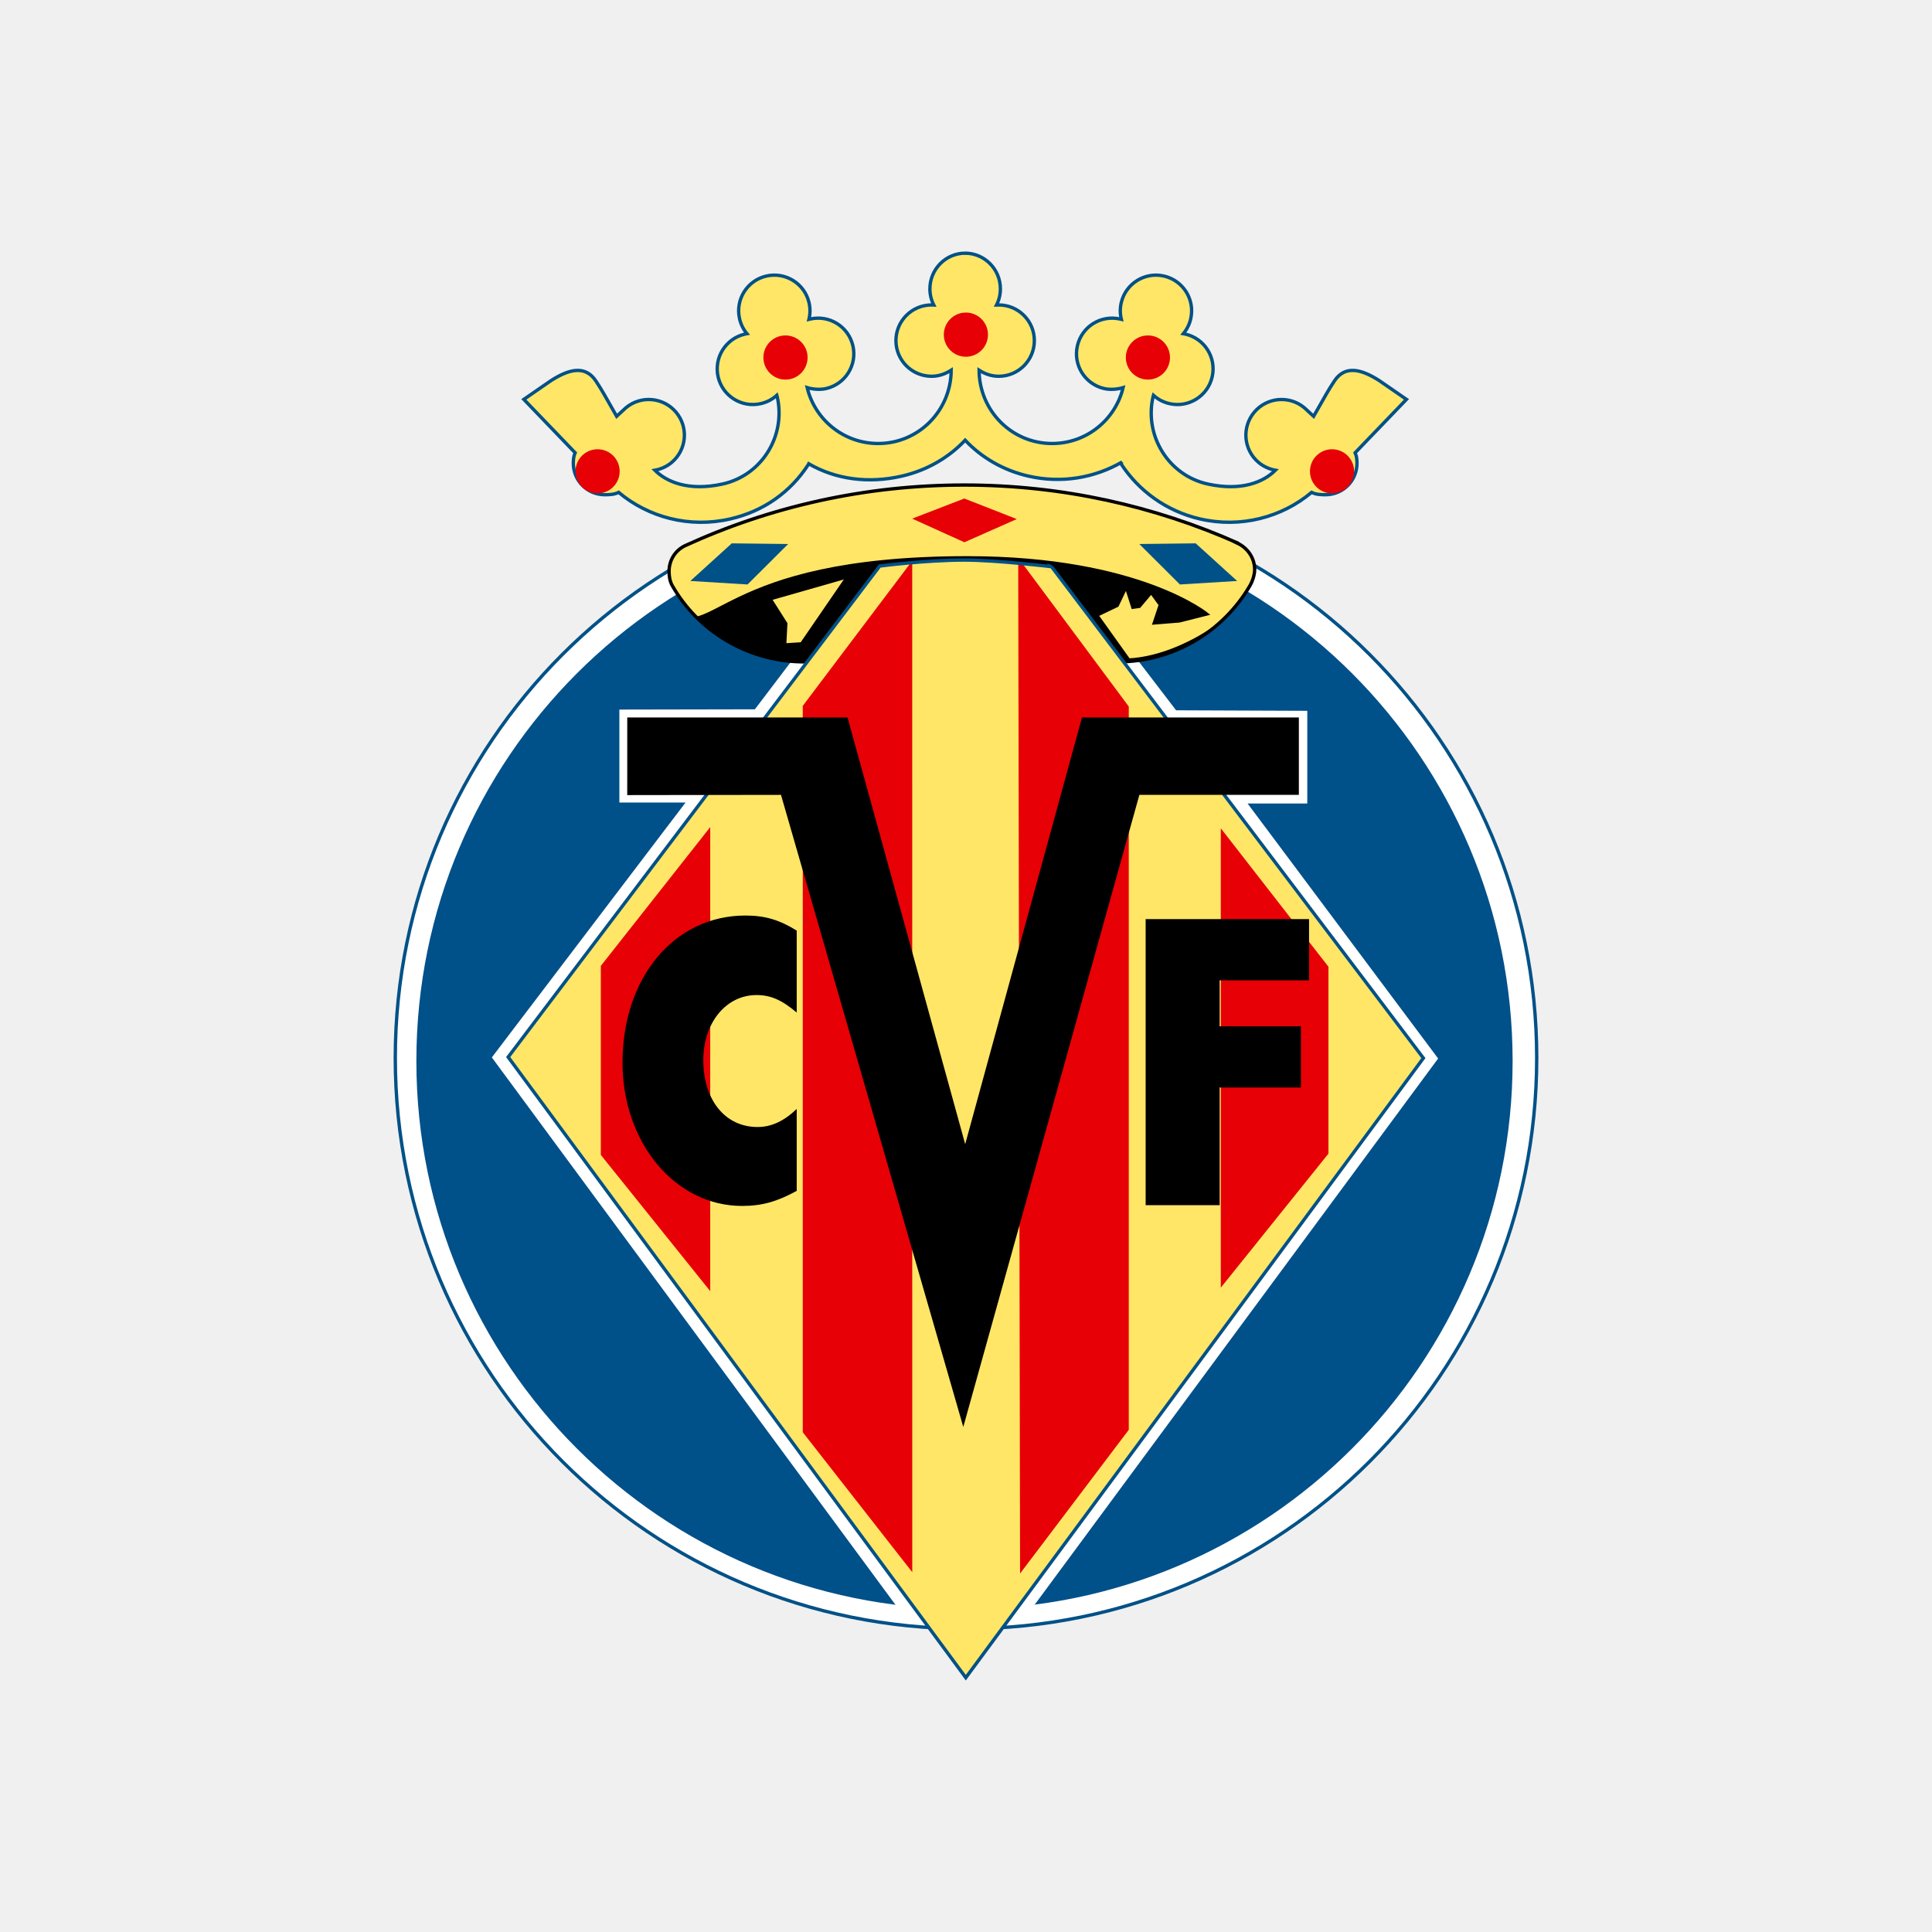
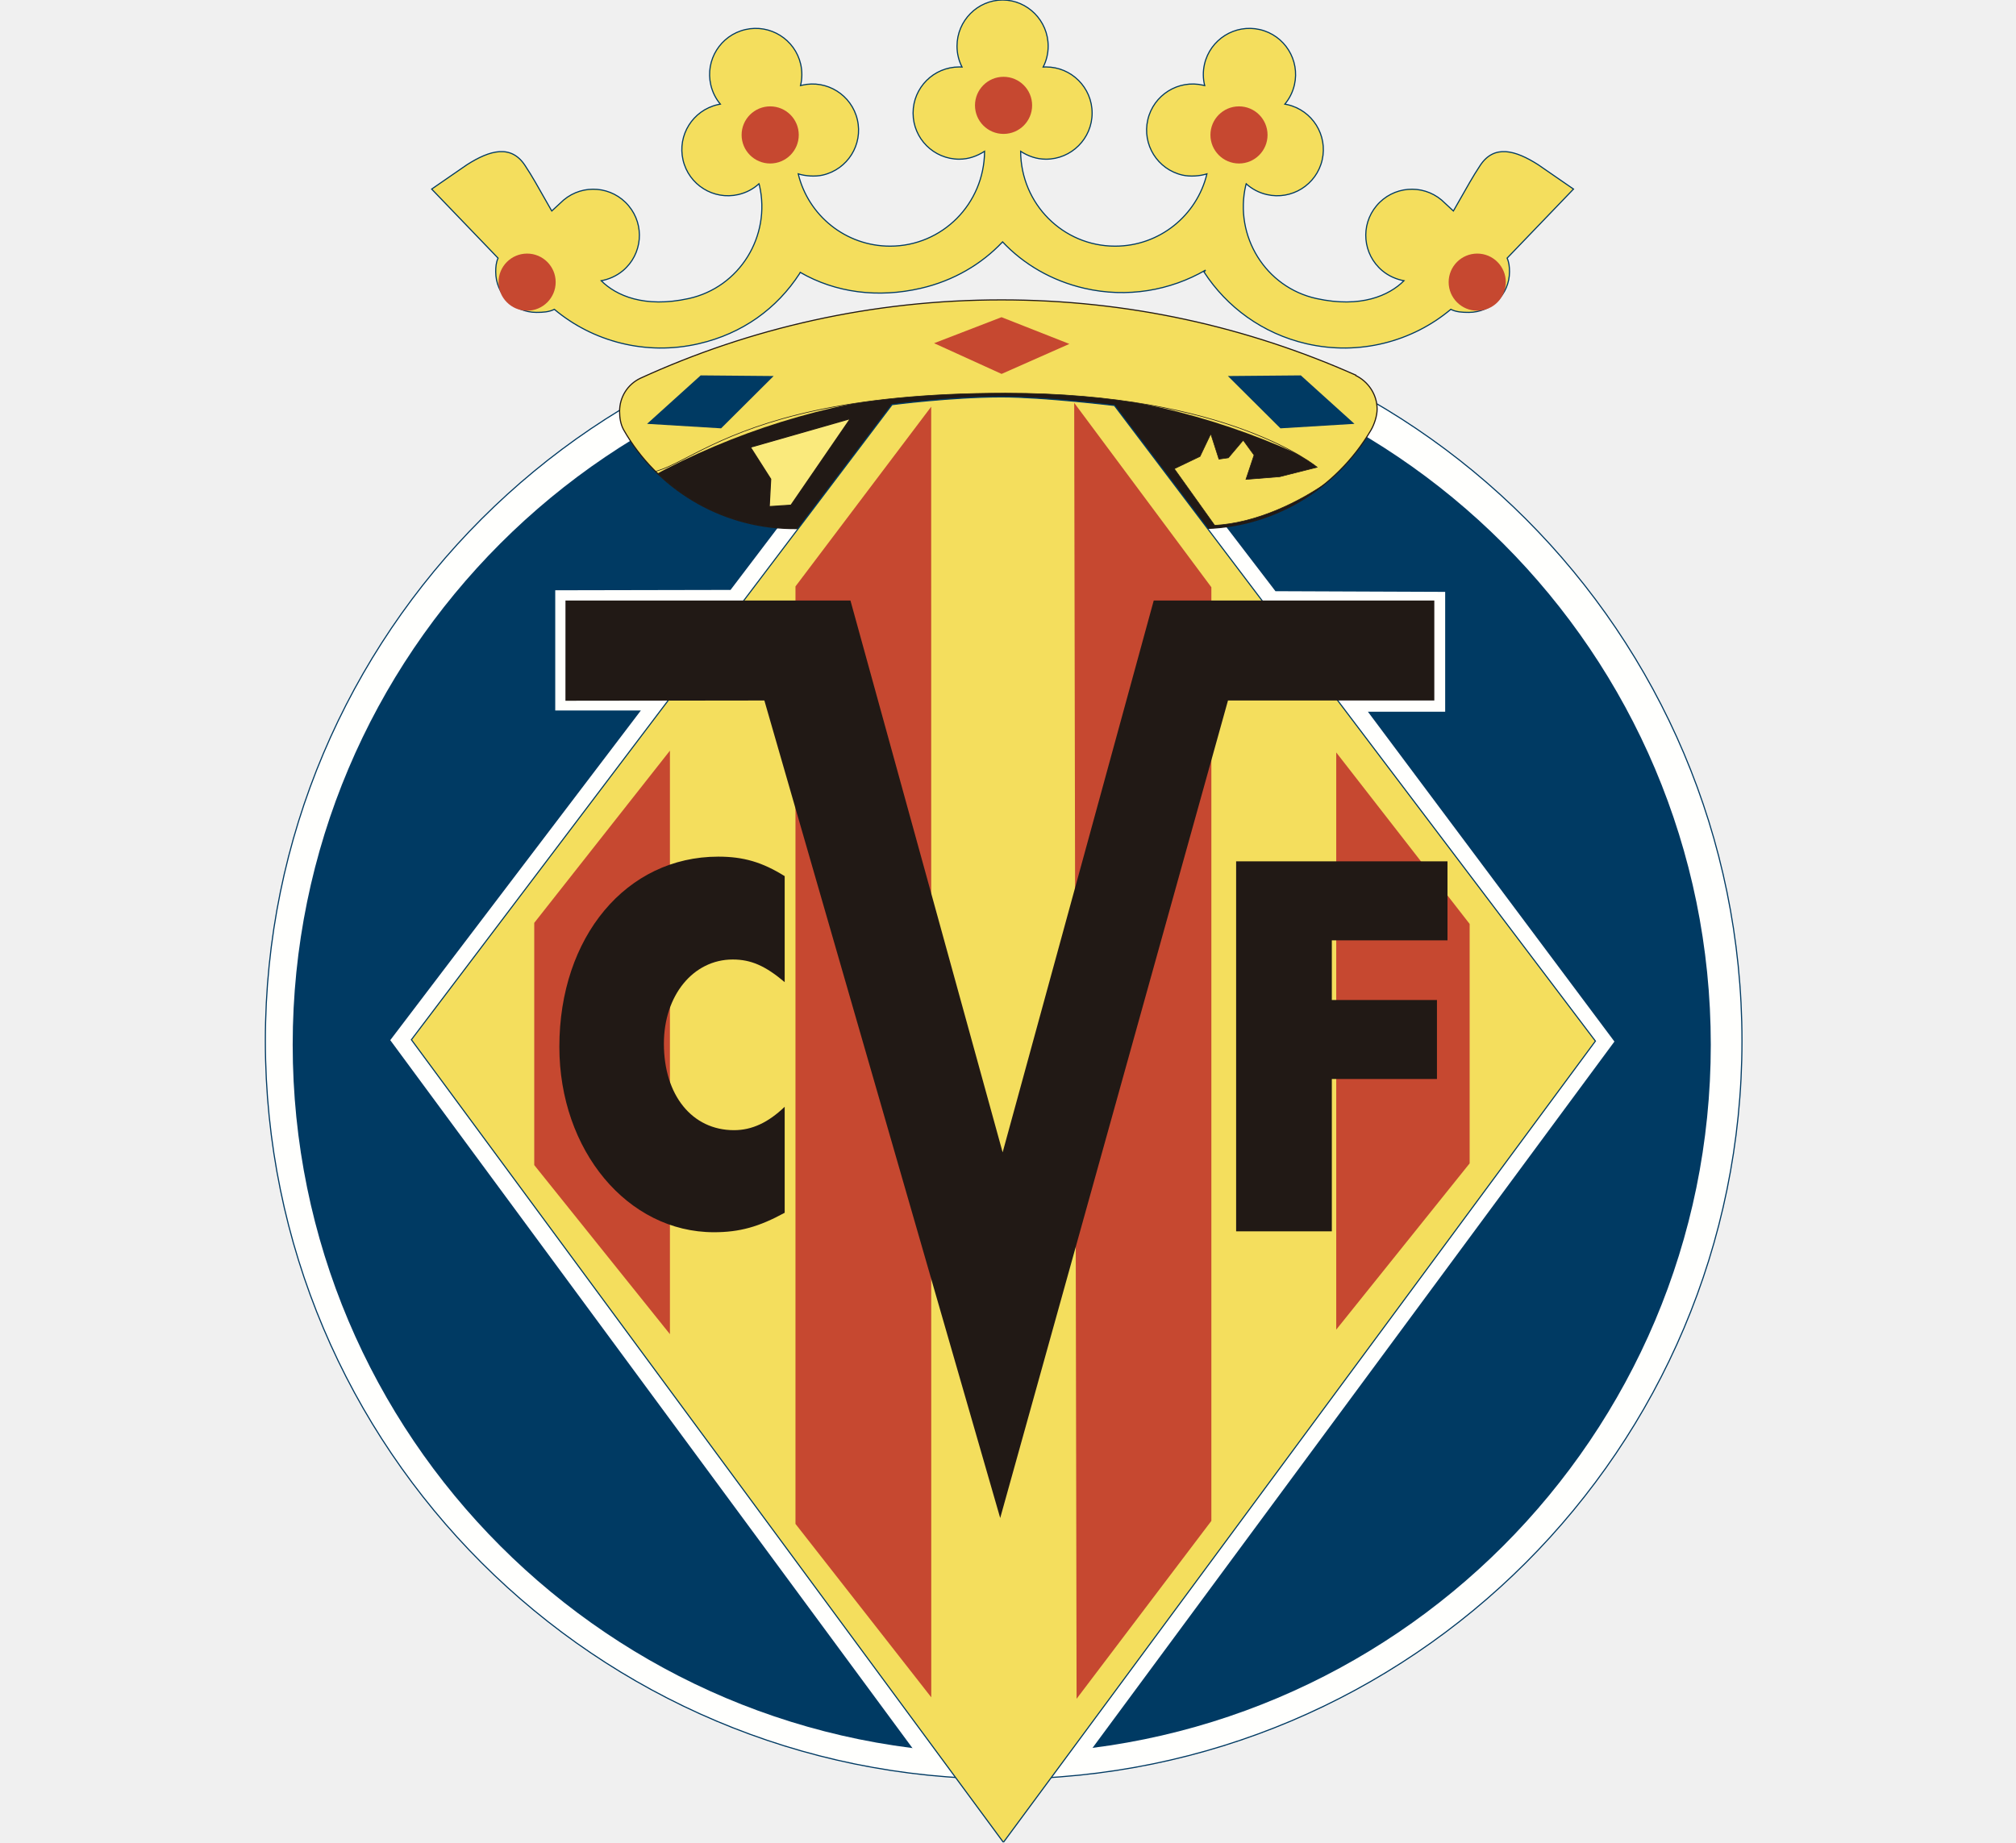
- <svg xmlns="http://www.w3.org/2000/svg" xmlns:xlink="http://www.w3.org/1999/xlink" version="1.1" width="700" height="700" viewBox="0 0 700.037 700.006" id="svg90">
-   <defs id="defs94" />
-   <path d="m 349.712,91.721 c 6.982,0 12.767,5.785 12.767,12.926 0,2.108 -0.507,4.097 -1.403,5.856 l 0.792,-0.024 c 7.132,0 12.918,5.785 12.918,12.918 0,7.14 -5.785,12.926 -12.918,12.926 -2.647,0 -4.977,-0.848 -7.109,-2.203 0.087,14.716 11.848,26.564 26.461,26.564 12.474,0 22.935,-8.63 25.724,-20.249 -1.95,0.602 -4.652,0.848 -6.887,0.333 -6.95,-1.609 -11.285,-8.543 -9.676,-15.493 1.601,-6.958 8.535,-11.293 15.493,-9.684 l 0.436,0.103 c -0.475,-1.91 -0.523,-3.955 -0.048,-6.007 1.609,-6.95 8.543,-11.285 15.501,-9.676 6.95,1.601 11.285,8.543 9.676,15.493 -0.468,2.053 -1.411,3.883 -2.679,5.397 l 0.769,0.151 c 6.958,1.609 11.293,8.543 9.684,15.493 -1.601,6.958 -8.543,11.293 -15.493,9.684 -2.235,-0.515 -4.192,-1.577 -5.777,-3.011 l -0.127,0.42 c -3.289,14.233 5.548,28.609 19.827,31.732 12.402,2.71 20.327,-0.832 24.488,-5.001 -2.076,-0.372 -4.264,-1.284 -6.086,-2.813 -5.468,-4.588 -6.181,-12.743 -1.593,-18.203 4.588,-5.468 12.743,-6.181 18.203,-1.593 l 3.321,3.067 c 4.525,-7.925 5.183,-9.24 7.489,-12.743 3.915,-5.967 9.898,-4.272 16.254,-0.222 l 9.898,6.831 -18.599,19.344 c 0.539,1.197 0.666,2.48 0.666,3.82 0,6.292 -5.096,11.388 -11.388,11.388 -1.823,0 -3.519,-0.087 -5.048,-0.856 -10.738,9.019 -25.629,13.044 -40.433,9.629 -12.292,-2.837 -22.316,-10.279 -28.687,-20.075 l 0.428,-0.547 c -9.89,5.73 -21.953,7.862 -33.974,5.088 -9.114,-2.1 -16.983,-6.744 -22.872,-12.997 -5.896,6.253 -13.766,10.897 -22.879,12.997 -12.022,2.774 -23.909,1.268 -33.799,-4.462 l -0.159,0.317 c -6.364,9.803 -15.984,16.841 -28.276,19.678 -14.804,3.416 -29.694,-0.61 -40.433,-9.629 -1.53,0.769 -3.217,0.856 -5.048,0.856 -6.285,0 -11.38,-5.096 -11.38,-11.388 0,-1.339 0.119,-2.623 0.658,-3.82 l -18.591,-19.344 9.898,-6.831 c 6.348,-4.05 12.331,-5.746 16.254,0.222 2.298,3.503 2.956,4.818 7.481,12.743 l 3.321,-3.067 c 5.468,-4.588 13.615,-3.875 18.203,1.593 4.588,5.46 3.875,13.615 -1.593,18.203 -1.823,1.53 -4.002,2.441 -6.086,2.813 4.169,4.169 12.093,7.711 24.496,5.001 14.273,-3.122 23.109,-17.498 19.821,-31.732 l -0.127,-0.42 c -1.577,1.434 -3.542,2.496 -5.777,3.011 -6.95,1.609 -13.884,-2.726 -15.493,-9.684 -1.601,-6.95 2.734,-13.884 9.684,-15.493 l 0.769,-0.151 c -1.268,-1.514 -2.203,-3.344 -2.679,-5.397 -1.609,-6.95 2.726,-13.892 9.684,-15.493 6.95,-1.609 13.892,2.726 15.493,9.676 0.475,2.053 0.428,4.097 -0.04,6.007 l 0.428,-0.103 c 6.958,-1.609 13.892,2.726 15.501,9.684 1.609,6.95 -2.734,13.884 -9.684,15.493 -2.235,0.515 -4.937,0.269 -6.887,-0.333 2.798,11.618 13.25,20.249 25.732,20.249 14.605,0 26.366,-11.848 26.454,-26.564 -2.132,1.355 -4.462,2.203 -7.101,2.203 -7.14,0 -12.926,-5.785 -12.926,-12.926 0,-7.132 5.785,-12.918 12.926,-12.918 l 0.785,0.024 c -0.896,-1.759 -1.403,-3.748 -1.403,-5.856 0,-7.14 5.785,-12.926 12.775,-12.926 z" id="path4" style="clip-rule:evenodd;fill:#ffe667;fill-rule:evenodd;stroke-width:1.659" />
-   <path d="m 349.712,91.721 c 6.982,0 12.767,5.785 12.767,12.926 0,2.108 -0.507,4.097 -1.403,5.856 l 0.792,-0.024 c 7.132,0 12.918,5.785 12.918,12.918 0,7.14 -5.785,12.926 -12.918,12.926 -2.647,0 -4.977,-0.848 -7.109,-2.203 0.087,14.716 11.848,26.564 26.461,26.564 12.474,0 22.935,-8.63 25.724,-20.249 -1.95,0.602 -4.652,0.848 -6.887,0.333 -6.95,-1.609 -11.285,-8.543 -9.676,-15.493 1.601,-6.958 8.535,-11.293 15.493,-9.684 l 0.436,0.103 c -0.475,-1.91 -0.523,-3.955 -0.048,-6.007 1.609,-6.95 8.543,-11.285 15.501,-9.676 6.95,1.601 11.285,8.543 9.676,15.493 -0.468,2.053 -1.411,3.883 -2.679,5.397 l 0.769,0.151 c 6.958,1.609 11.293,8.543 9.684,15.493 -1.601,6.958 -8.543,11.293 -15.493,9.684 -2.235,-0.515 -4.192,-1.577 -5.777,-3.011 l -0.127,0.42 c -3.289,14.233 5.548,28.609 19.827,31.732 12.402,2.71 20.327,-0.832 24.488,-5.001 -2.076,-0.372 -4.264,-1.284 -6.086,-2.813 -5.468,-4.588 -6.181,-12.743 -1.593,-18.203 4.588,-5.468 12.743,-6.181 18.203,-1.593 l 3.321,3.067 c 4.525,-7.925 5.183,-9.24 7.489,-12.743 3.915,-5.967 9.898,-4.272 16.254,-0.222 l 9.898,6.831 -18.599,19.344 c 0.539,1.197 0.666,2.48 0.666,3.82 0,6.292 -5.096,11.388 -11.388,11.388 -1.823,0 -3.519,-0.087 -5.048,-0.856 -10.738,9.019 -25.629,13.044 -40.433,9.629 -12.292,-2.837 -22.316,-10.279 -28.687,-20.075 l 0.428,-0.547 c -9.89,5.73 -21.953,7.862 -33.974,5.088 -9.114,-2.1 -16.983,-6.744 -22.872,-12.997 -5.896,6.253 -13.766,10.897 -22.879,12.997 -12.022,2.774 -23.909,1.268 -33.799,-4.462 l -0.159,0.317 c -6.364,9.803 -15.984,16.841 -28.276,19.678 -14.804,3.416 -29.694,-0.61 -40.433,-9.629 -1.53,0.769 -3.217,0.856 -5.048,0.856 -6.285,0 -11.38,-5.096 -11.38,-11.388 0,-1.339 0.119,-2.623 0.658,-3.82 l -18.591,-19.344 9.898,-6.831 c 6.348,-4.05 12.331,-5.746 16.254,0.222 2.298,3.503 2.956,4.818 7.481,12.743 l 3.321,-3.067 c 5.468,-4.588 13.615,-3.875 18.203,1.593 4.588,5.46 3.875,13.615 -1.593,18.203 -1.823,1.53 -4.002,2.441 -6.086,2.813 4.169,4.169 12.093,7.711 24.496,5.001 14.273,-3.122 23.109,-17.498 19.821,-31.732 l -0.127,-0.42 c -1.577,1.434 -3.542,2.496 -5.777,3.011 -6.95,1.609 -13.884,-2.726 -15.493,-9.684 -1.601,-6.95 2.734,-13.884 9.684,-15.493 l 0.769,-0.151 c -1.268,-1.514 -2.203,-3.344 -2.679,-5.397 -1.609,-6.95 2.726,-13.892 9.684,-15.493 6.95,-1.609 13.892,2.726 15.493,9.676 0.475,2.053 0.428,4.097 -0.04,6.007 l 0.428,-0.103 c 6.958,-1.609 13.892,2.726 15.501,9.684 1.609,6.95 -2.734,13.884 -9.684,15.493 -2.235,0.515 -4.937,0.269 -6.887,-0.333 2.798,11.618 13.25,20.249 25.732,20.249 14.605,0 26.366,-11.848 26.454,-26.564 -2.132,1.355 -4.462,2.203 -7.101,2.203 -7.14,0 -12.926,-5.785 -12.926,-12.926 0,-7.132 5.785,-12.918 12.926,-12.918 l 0.785,0.024 c -0.896,-1.759 -1.403,-3.748 -1.403,-5.856 0,-7.14 5.785,-12.926 12.775,-12.926 z" stroke-miterlimit="3.864" id="path6" style="fill:none;stroke:#005187;stroke-width:1.213;stroke-miterlimit:3.864" />
-   <circle cy="383.333" cx="350.018" r="206.792" id="circle8" style="fill:#ffffff;stroke-width:7.925" />
-   <circle cx="350.018" cy="383.333" r="206.792" stroke-miterlimit="3.864" id="circle10" style="fill:none;stroke:#005187;stroke-width:1.213;stroke-miterlimit:3.864" />
-   <path d="m 150.866,384.411 c 0,-109.681 88.909,-198.605 198.605,-198.605 109.689,0 198.605,88.917 198.605,198.605 0,109.689 -88.917,198.605 -198.605,198.605 -109.689,0 -198.605,-88.917 -198.605,-198.605" id="path12" style="fill:#00508a;stroke-width:1.659;fill-opacity:1" />
-   <path d="m 381.784,199.404 44.355,57.947 47.541,0.19 v 33.585 h -21.634 l 69.042,92.397 -149.163,201.923 -44.435,0.119 -149.28,-202.437 70.199,-92.365 h -23.989 v -33.673 l 49.102,-0.095 43.889,-57.828 c 0,0 17.158,-2.243 31.724,-2.243 12.117,0 32.658,2.48 32.658,2.48" id="path14" style="fill:#ffffff;stroke-width:1.659" />
-   <path d="m 290.487,239.797 c -20.081,-0.341 -37.683,-11.396 -46.932,-27.682 -0.832,-1.498 -1.125,-3.297 -1.125,-5.127 0,-4.066 2.259,-7.576 5.801,-9.288 30.813,-14.106 65.08,-21.968 101.177,-21.968 35.392,0 68.868,7.56 99.347,21.143 l -0.198,0.017 c 3.455,1.648 6.055,5.254 6.055,9.454 0,1.942 -0.832,4.375 -1.759,5.928 -9.676,16.468 -27.508,27.531 -47.914,27.531 -2.52,0 -6.839,0.079 -6.839,0.079 l -107.612,-0.087" id="path16" style="fill:#ffe667;stroke-width:1.659" />
-   <g transform="matrix(7.924892,0,0,7.924892,-178.8413,-1136.344)" id="g32">
-     <defs id="defs19">
-       <path id="SVGID_1_" d="m 59.222,173.65 c -2.534,-0.043 -4.755,-1.438 -5.922,-3.493 -0.105,-0.189 -0.142,-0.416 -0.142,-0.647 0,-0.513 0.285,-0.956 0.732,-1.172 3.888,-1.78 8.212,-2.772 12.767,-2.772 4.466,0 8.69,0.954 12.536,2.668 l -0.025,0.002 c 0.436,0.208 0.764,0.663 0.764,1.193 0,0.245 -0.105,0.552 -0.222,0.748 -1.221,2.078 -3.471,3.474 -6.046,3.474 -0.318,0 -0.863,0.01 -0.863,0.01 L 59.222,173.65" />
-     </defs>
-     <clipPath id="SVGID_2_">
-       <use xlink:href="#SVGID_1_" height="842" width="595" y="0" x="0" overflow="visible" id="use21" style="overflow:visible" />
+ <svg xmlns="http://www.w3.org/2000/svg" width="547" height="500" viewBox="0 0 547 500" fill="none">
+   <g clip-path="url(#clip0_1175_17117)">
+     <path fill-rule="evenodd" clip-rule="evenodd" d="M272.03 -0C278.793 -0 284.399 5.604 284.399 12.518C284.399 14.557 283.916 16.486 283.043 18.192L283.81 18.169C290.717 18.169 296.325 23.771 296.325 30.686C296.325 37.598 290.717 43.203 283.81 43.203C281.247 43.203 278.991 42.387 276.926 41.066C277.007 55.329 288.399 66.804 302.56 66.804C314.645 66.804 324.768 58.442 327.474 47.19C325.599 47.769 322.969 48.011 320.807 47.511C314.07 45.956 309.873 39.236 311.428 32.5C312.982 25.763 319.702 21.563 326.442 23.119L326.863 23.223C326.405 21.371 326.359 19.391 326.817 17.404C328.37 10.672 335.093 6.47 341.831 8.024C348.571 9.58 352.764 16.302 351.212 23.038C350.752 25.03 349.839 26.795 348.617 28.261L349.362 28.41C356.099 29.965 360.295 36.685 358.743 43.424C357.187 50.16 350.466 54.36 343.727 52.802C341.562 52.304 339.665 51.273 338.131 49.881L338.012 50.286C334.823 64.079 343.384 78.001 357.212 81.025C369.228 83.651 376.908 80.218 380.943 76.186C378.932 75.826 376.808 74.938 375.048 73.457C369.749 69.013 369.055 61.118 373.504 55.824C377.95 50.526 385.839 49.837 391.141 54.281L394.347 57.257C398.74 49.579 399.379 48.304 401.607 44.906C405.397 39.127 411.194 40.769 417.346 44.697L426.936 51.313L408.931 70.049C409.444 71.209 409.571 72.452 409.571 73.754C409.571 79.842 404.626 84.78 398.533 84.78C396.762 84.78 395.128 84.698 393.648 83.954C383.239 92.692 368.822 96.593 354.471 93.281C342.567 90.532 332.857 83.327 326.69 73.829L327.105 73.306C317.518 78.856 305.837 80.923 294.196 78.234C285.364 76.196 277.731 71.705 272.03 65.645C266.325 71.705 258.696 76.196 249.872 78.234C238.23 80.923 226.711 79.462 217.125 73.915L216.97 74.224C210.806 83.718 201.49 90.532 189.584 93.281C175.244 96.593 160.816 92.692 150.413 83.954C148.929 84.698 147.293 84.78 145.523 84.78C139.433 84.78 134.498 79.842 134.498 73.754C134.498 72.452 134.615 71.209 135.137 70.049L117.125 51.313L126.716 44.697C132.873 40.769 138.667 39.127 142.459 44.906C144.688 48.304 145.326 49.579 149.708 57.257L152.929 54.281C158.219 49.837 166.117 50.526 170.555 55.824C175.003 61.118 174.313 69.013 169.019 73.457C167.249 74.938 165.136 75.826 163.124 76.186C167.159 80.218 174.833 83.651 186.845 81.025C200.671 78.001 209.233 64.079 206.055 50.286L205.927 49.881C204.402 51.273 202.497 52.304 200.33 52.802C193.601 54.36 186.88 50.16 185.326 43.424C183.77 36.685 187.968 29.965 194.706 28.41L195.452 28.261C194.22 26.795 193.315 25.03 192.857 23.038C191.3 16.302 195.496 9.58 202.235 8.024C208.964 6.47 215.686 10.672 217.249 17.404C217.698 19.391 217.662 21.371 217.205 23.223L217.625 23.119C224.357 21.563 231.076 25.763 232.631 32.5C234.195 39.236 229.989 45.956 223.25 47.511C221.093 48.011 218.471 47.769 216.583 47.19C219.287 58.442 229.423 66.804 241.507 66.804C255.66 66.804 267.052 55.329 267.141 41.066C265.066 42.387 262.82 43.203 260.258 43.203C253.339 43.203 247.743 37.598 247.743 30.686C247.743 23.771 253.339 18.169 260.258 18.169L261.025 18.192C260.153 16.486 259.664 14.557 259.664 12.518C259.664 5.604 265.263 -0 272.03 -0Z" fill="#F4DE5D" />
+     <path d="M272.03 -0C278.793 -0 284.399 5.604 284.399 12.518C284.399 14.557 283.916 16.486 283.043 18.192L283.81 18.169C290.717 18.169 296.325 23.771 296.325 30.686C296.325 37.598 290.717 43.203 283.81 43.203C281.247 43.203 278.991 42.387 276.926 41.066C277.007 55.329 288.399 66.804 302.56 66.804C314.645 66.804 324.768 58.442 327.474 47.19C325.599 47.769 322.969 48.011 320.807 47.511C314.07 45.956 309.873 39.236 311.428 32.5C312.982 25.763 319.702 21.563 326.442 23.119L326.863 23.223C326.405 21.371 326.359 19.391 326.817 17.404C328.37 10.672 335.093 6.47 341.831 8.024C348.571 9.58 352.764 16.302 351.212 23.038C350.752 25.03 349.839 26.795 348.617 28.261L349.362 28.41C356.099 29.965 360.295 36.685 358.743 43.424C357.187 50.16 350.466 54.36 343.727 52.802C341.562 52.304 339.665 51.273 338.131 49.881L338.012 50.286C334.823 64.079 343.384 78.001 357.212 81.025C369.228 83.651 376.908 80.218 380.943 76.186C378.932 75.826 376.808 74.938 375.048 73.457C369.749 69.013 369.055 61.118 373.504 55.824C377.95 50.526 385.839 49.837 391.141 54.281L394.347 57.257C398.74 49.579 399.379 48.304 401.607 44.906C405.397 39.127 411.194 40.769 417.346 44.697L426.936 51.313L408.931 70.049C409.444 71.209 409.571 72.452 409.571 73.754C409.571 79.842 404.626 84.78 398.533 84.78C396.762 84.78 395.128 84.698 393.648 83.954C383.239 92.692 368.822 96.593 354.471 93.281C342.567 90.532 332.857 83.327 326.69 73.829L327.105 73.306C317.518 78.856 305.837 80.923 294.196 78.234C285.364 76.196 277.731 71.705 272.03 65.645C266.325 71.705 258.696 76.196 249.872 78.234C238.23 80.923 226.711 79.462 217.125 73.915L216.97 74.224C210.806 83.718 201.49 90.532 189.584 93.281C175.244 96.593 160.816 92.692 150.413 83.954C148.929 84.698 147.293 84.78 145.523 84.78C139.433 84.78 134.498 79.842 134.498 73.754C134.498 72.452 134.615 71.209 135.137 70.049L117.125 51.313L126.716 44.697C132.873 40.769 138.667 39.127 142.459 44.906C144.688 48.304 145.326 49.579 149.708 57.257L152.929 54.281C158.219 49.837 166.117 50.526 170.555 55.824C175.003 61.118 174.313 69.013 169.019 73.457C167.249 74.938 165.136 75.826 163.124 76.186C167.159 80.218 174.833 83.651 186.845 81.025C200.671 78.001 209.233 64.079 206.055 50.286L205.927 49.881C204.402 51.273 202.497 52.304 200.33 52.802C193.601 54.36 186.88 50.16 185.326 43.424C183.77 36.685 187.968 29.965 194.706 28.41L195.452 28.261C194.22 26.795 193.315 25.03 192.857 23.038C191.3 16.302 195.496 9.58 202.235 8.024C208.964 6.47 215.686 10.672 217.249 17.404C217.698 19.391 217.662 21.371 217.205 23.223L217.625 23.119C224.357 21.563 231.076 25.763 232.631 32.5C234.195 39.236 229.989 45.956 223.25 47.511C221.093 48.011 218.471 47.769 216.583 47.19C219.287 58.442 229.423 66.804 241.507 66.804C255.66 66.804 267.052 55.329 267.141 41.066C265.066 42.387 262.82 43.203 260.258 43.203C253.339 43.203 247.743 37.598 247.743 30.686C247.743 23.771 253.339 18.169 260.258 18.169L261.025 18.192C260.153 16.486 259.664 14.557 259.664 12.518C259.664 5.604 265.263 -0 272.03 -0Z" stroke="#003A63" stroke-width="0.308" stroke-miterlimit="3.864" />
+     <path fill-rule="evenodd" clip-rule="evenodd" d="M72 282.476C72 171.839 161.687 82.149 272.325 82.149C382.966 82.149 472.651 171.839 472.651 282.476C472.651 393.117 382.966 482.804 272.325 482.804C161.687 482.804 72 393.117 72 282.476Z" fill="#FFFFFD" />
+     <path d="M72 282.476C72 171.839 161.687 82.149 272.325 82.149C382.966 82.149 472.651 171.839 472.651 282.476C472.651 393.117 382.966 482.804 272.325 482.804C161.687 482.804 72 393.117 72 282.476Z" stroke="#003A63" stroke-width="0.308" stroke-miterlimit="3.864" />
+     <path fill-rule="evenodd" clip-rule="evenodd" d="M79.415 283.531C79.415 177.279 165.541 91.149 271.795 91.149C378.05 91.149 464.188 177.279 464.188 283.531C464.188 389.792 378.05 475.925 271.795 475.925C165.541 475.925 79.415 389.792 79.415 283.531Z" fill="#003A63" />
+     <path fill-rule="evenodd" clip-rule="evenodd" d="M303.1 104.314L346.071 160.447L392.117 160.629V193.16H371.156L438.041 282.667L293.546 478.277L250.5 478.385L105.891 282.291L173.888 192.814H150.654V160.196L198.217 160.1L240.735 104.087C240.735 104.087 257.357 101.911 271.462 101.911C283.205 101.911 303.1 104.314 303.1 104.314Z" fill="#FFFFFD" />
+     <path d="M214.661 143.444C195.211 143.112 178.156 132.406 169.198 116.624C168.398 115.176 168.112 113.433 168.112 111.656C168.112 107.719 170.295 104.321 173.736 102.662C203.574 88.999 236.774 81.386 271.742 81.386C306.027 81.386 338.454 88.701 367.985 101.862L367.788 101.876C371.139 103.472 373.655 106.975 373.655 111.037C373.655 112.917 372.847 115.277 371.951 116.783C362.577 132.733 345.306 143.451 325.531 143.451C323.09 143.451 318.904 143.529 318.904 143.529L214.661 143.444Z" fill="#F4DE5D" />
+     <mask id="mask0_1175_17117" style="mask-type:luminance" maskUnits="userSpaceOnUse" x="168" y="81" width="206" height="63">
+       <path d="M214.662 143.445C195.211 143.113 178.157 132.407 169.198 116.625C168.399 115.177 168.112 113.434 168.112 111.657C168.112 107.72 170.296 104.322 173.736 102.663C203.574 89 236.774 81.387 271.743 81.387C306.027 81.387 338.454 88.702 367.986 101.863L367.789 101.877C371.14 103.473 373.656 106.976 373.656 111.038C373.656 112.918 372.848 115.278 371.951 116.784C362.578 132.734 345.306 143.452 325.532 143.452C323.091 143.452 318.904 143.53 318.904 143.53L214.662 143.445Z" fill="white" />
+     </mask>
+     <g mask="url(#mask0_1175_17117)">
+       <path fill-rule="evenodd" clip-rule="evenodd" d="M73.836 302.762C73.836 194.075 161.938 105.972 270.618 105.972C379.297 105.972 467.403 194.075 467.403 302.762C467.403 411.443 379.297 499.543 270.618 499.543C161.938 499.543 73.836 411.443 73.836 302.762Z" fill="#211915" />
+       <path d="M73.836 302.762C73.836 194.075 161.938 105.972 270.618 105.972C379.297 105.972 467.403 194.075 467.403 302.762C467.403 411.443 379.297 499.543 270.618 499.543C161.938 499.543 73.836 411.443 73.836 302.762Z" stroke="#211915" stroke-width="0.686" stroke-miterlimit="3.864" />
+       <path fill-rule="evenodd" clip-rule="evenodd" d="M165.182 103.962C166.639 105.291 156.135 116.459 167.491 125.252C184.034 138.054 184.258 106.703 272.812 106.703C333.515 106.703 357.386 126.808 357.386 126.808L347.223 129.375L338.059 130.108L340.26 123.509L337.323 119.478L333.296 124.245L330.732 124.61L328.525 117.742L325.599 123.875L318.618 127.218L329.576 142.572C351.563 141.382 376.556 120.889 376.556 111.279C376.556 94.529 321.047 79.237 271.67 79.237C224.859 79.237 163.719 102.631 165.182 103.962Z" fill="#F4DE5D" />
+       <path d="M165.182 103.962C166.639 105.291 156.135 116.459 167.491 125.252C184.034 138.054 184.258 106.703 272.812 106.703C333.515 106.703 357.386 126.808 357.386 126.808L347.223 129.375L338.059 130.108L340.26 123.509L337.323 119.478L333.296 124.245L330.732 124.61L328.525 117.742L325.599 123.875L318.618 127.218L329.576 142.572C351.563 141.382 376.556 120.889 376.556 111.279C376.556 94.529 321.047 79.237 271.67 79.237C224.859 79.237 163.719 102.631 165.182 103.962Z" stroke="#211915" stroke-width="0.165" stroke-miterlimit="3.864" />
+     </g>
+     <path d="M214.661 143.444C195.211 143.112 178.156 132.406 169.198 116.624C168.398 115.176 168.112 113.433 168.112 111.656C168.112 107.719 170.295 104.321 173.736 102.662C203.574 88.999 236.774 81.386 271.742 81.386C306.027 81.386 338.454 88.701 367.985 101.862L367.788 101.876C371.139 103.472 373.655 106.975 373.655 111.037C373.655 112.917 372.847 115.277 371.951 116.783C362.577 132.733 345.306 143.451 325.531 143.451C323.09 143.451 318.904 143.529 318.904 143.529L214.661 143.444Z" stroke="#211915" stroke-width="0.308" stroke-miterlimit="3.864" />
+     <path fill-rule="evenodd" clip-rule="evenodd" d="M302.37 110.035L432.881 282.541L272.252 500L111.623 282.172L242.043 109.812C242.043 109.812 258.129 107.711 271.777 107.711C283.127 107.711 302.37 110.035 302.37 110.035Z" fill="#F4DE5D" />
+     <mask id="mask1_1175_17117" style="mask-type:luminance" maskUnits="userSpaceOnUse" x="111" y="107" width="322" height="393">
+       <path d="M302.37 110.035L432.881 282.541L272.252 500L111.623 282.172L242.043 109.812C242.043 109.812 258.129 107.711 271.777 107.711C283.127 107.711 302.37 110.035 302.37 110.035Z" fill="white" />
+     </mask>
+     <g mask="url(#mask1_1175_17117)">
+       <path fill-rule="evenodd" clip-rule="evenodd" d="M145.299 250.58L181.427 204.71V361.107L145.299 316.071V250.58Z" fill="#C64830" />
+       <path d="M145.299 250.58L181.427 204.71V361.107L145.299 316.071V250.58Z" stroke="#C64830" stroke-width="0.686" stroke-miterlimit="3.864" />
+       <path fill-rule="evenodd" clip-rule="evenodd" d="M252.314 111.401L216.179 159.264V413.453L252.336 459.646L252.314 111.401Z" fill="#C64830" />
+       <path d="M252.314 111.401L216.179 159.264V413.453L252.336 459.646L252.314 111.401Z" stroke="#C64830" stroke-width="0.686" stroke-miterlimit="3.864" />
+       <path fill-rule="evenodd" clip-rule="evenodd" d="M398.415 250.867L362.902 205.208V359.88L398.415 315.611V250.867Z" fill="#C64830" />
+       <path d="M398.415 250.867L362.902 205.208V359.88L398.415 315.611V250.867Z" stroke="#C64830" stroke-width="0.686" stroke-miterlimit="3.864" />
+       <path fill-rule="evenodd" clip-rule="evenodd" d="M291.805 110.369L328.335 159.482V412.644L292.448 460.026L291.805 110.369Z" fill="#C64830" />
+       <path d="M291.805 110.369L328.335 159.482V412.644L292.448 460.026L291.805 110.369Z" stroke="#C64830" stroke-width="0.686" stroke-miterlimit="3.864" />
+     </g>
+     <path d="M302.37 110.035L432.881 282.541L272.252 500L111.623 282.172L242.043 109.812C242.043 109.812 258.129 107.711 271.777 107.711C283.127 107.711 302.37 110.035 302.37 110.035Z" stroke="#003A63" stroke-width="0.308" stroke-miterlimit="3.864" />
+     <path fill-rule="evenodd" clip-rule="evenodd" d="M264.543 28.595C264.543 24.315 268.012 20.843 272.29 20.843C276.577 20.843 280.045 24.315 280.045 28.595C280.045 32.874 276.577 36.344 272.29 36.344C268.012 36.344 264.543 32.874 264.543 28.595Z" fill="#C64830" />
+     <path fill-rule="evenodd" clip-rule="evenodd" d="M201.22 36.618C201.22 32.338 204.695 28.869 208.974 28.869C213.259 28.869 216.728 32.338 216.728 36.618C216.728 40.9 213.259 44.369 208.974 44.369C204.695 44.369 201.22 40.9 201.22 36.618Z" fill="#C64830" />
+     <path fill-rule="evenodd" clip-rule="evenodd" d="M328.426 36.618C328.426 32.338 331.895 28.869 336.179 28.869C340.455 28.869 343.923 32.338 343.923 36.618C343.923 40.9 340.455 44.369 336.179 44.369C331.895 44.369 328.426 40.9 328.426 36.618Z" fill="#C64830" />
+     <path fill-rule="evenodd" clip-rule="evenodd" d="M393.062 76.572C393.062 72.29 396.539 68.821 400.816 68.821C405.095 68.821 408.57 72.29 408.57 76.572C408.57 80.852 405.095 84.32 400.816 84.32C396.539 84.32 393.062 80.852 393.062 76.572Z" fill="#C64830" />
+     <path fill-rule="evenodd" clip-rule="evenodd" d="M135.265 76.572C135.265 72.29 138.738 68.821 143.018 68.821C147.293 68.821 150.771 72.29 150.771 76.572C150.771 80.852 147.293 84.32 143.018 84.32C138.738 84.32 135.265 80.852 135.265 76.572Z" fill="#C64830" />
+     <path fill-rule="evenodd" clip-rule="evenodd" d="M271.743 86.083L253.447 93.143L271.759 101.479L290.152 93.338L271.743 86.083Z" fill="#C64830" />
+     <path fill-rule="evenodd" clip-rule="evenodd" d="M190.115 101.879L175.568 115.027L195.657 116.248L209.909 102.052L190.115 101.879Z" fill="#003A63" />
+     <path fill-rule="evenodd" clip-rule="evenodd" d="M352.953 101.879L367.508 115.027L347.42 116.248L333.161 102.052L352.953 101.879Z" fill="#003A63" />
+     <path fill-rule="evenodd" clip-rule="evenodd" d="M212.908 237.775C206.8 233.97 201.703 232.486 194.902 232.486C169.943 232.486 151.769 254.271 151.769 284.084C151.769 312.216 170.275 334.419 193.719 334.419C200.683 334.419 205.945 332.938 212.908 329.136V300.372C208.497 304.602 204.078 306.721 199.154 306.721C187.77 306.721 180.133 297.201 180.133 283.242C180.133 270.133 188.111 260.402 198.811 260.402C203.736 260.402 207.642 262.097 212.908 266.542V237.775Z" fill="#211915" />
+     <path fill-rule="evenodd" clip-rule="evenodd" d="M392.747 255.203V233.762H335.397V334.175H361.363V292.83H389.889V271.393H361.363V255.203H392.747Z" fill="#211915" />
+     <path fill-rule="evenodd" clip-rule="evenodd" d="M153.428 162.971L153.421 190.177L207.395 190.11L271.385 411.979L333.188 190.11H389.172V162.971H313.044L272.045 312.74L230.751 162.971H153.428Z" fill="#211915" />
+     <path fill-rule="evenodd" clip-rule="evenodd" d="M203.608 121.372L209.12 130.02L208.722 137.487L214.618 137.096L230.735 113.612L203.608 121.372Z" fill="#FAEA7C" />
+     <path d="M203.608 121.372L209.12 130.02L208.722 137.487L214.618 137.096L230.735 113.612L203.608 121.372Z" stroke="#211915" stroke-width="0.282" stroke-miterlimit="3.864" />
+   </g>
+   <defs>
+     <clipPath id="clip0_1175_17117">
+       <rect width="546.616" height="500" fill="white" />
    </clipPath>
-     <circle clip-path="url(#SVGID_2_)" cx="66.511" cy="194.4" r="25.633" id="circle24" />
-     <circle clip-path="url(#SVGID_2_)" cx="66.511" cy="194.4" r="25.633" stroke-miterlimit="3.864" id="circle26" style="fill:none;stroke:#000000;stroke-width:0.296;stroke-miterlimit:3.864" />
-     <path d="m 52.776,168.5 c 0.19,0.173 -1.178,1.628 0.302,2.774 2.153,1.667 2.183,-2.417 13.719,-2.417 7.907,0 11.016,2.619 11.016,2.619 l -1.324,0.334 -1.194,0.096 0.287,-0.86 -0.382,-0.525 -0.525,0.621 -0.335,0.048 -0.286,-0.895 -0.382,0.799 -0.909,0.435 1.428,2 c 2.863,-0.155 6.119,-2.824 6.119,-4.076 0,-2.181 -7.231,-4.174 -13.663,-4.174 -6.097,0 -14.061,3.047 -13.871,3.221 z" clip-path="url(#SVGID_2_)" id="path28" style="fill:#ffe667" />
-     <path d="m 52.776,168.5 c 0.19,0.173 -1.178,1.628 0.302,2.774 2.153,1.667 2.183,-2.417 13.719,-2.417 7.907,0 11.016,2.619 11.016,2.619 l -1.324,0.334 -1.194,0.096 0.287,-0.86 -0.382,-0.525 -0.525,0.621 -0.335,0.048 -0.286,-0.895 -0.382,0.799 -0.909,0.435 1.428,2 c 2.863,-0.155 6.119,-2.824 6.119,-4.076 0,-2.181 -7.231,-4.174 -13.663,-4.174 -6.097,0 -14.061,3.047 -13.871,3.221 z" clip-path="url(#SVGID_2_)" stroke-miterlimit="3.864" id="path30" style="fill:none;stroke:#000000;stroke-width:0.083;stroke-miterlimit:3.864" />
-   </g>
-   <path d="m 290.487,239.797 c -20.081,-0.341 -37.683,-11.396 -46.932,-27.682 -0.832,-1.498 -1.125,-3.297 -1.125,-5.127 0,-4.066 2.259,-7.576 5.801,-9.288 30.813,-14.106 65.08,-21.968 101.177,-21.968 35.392,0 68.868,7.56 99.347,21.143 l -0.198,0.017 c 3.455,1.648 6.055,5.254 6.055,9.454 0,1.942 -0.832,4.375 -1.759,5.928 -9.676,16.468 -27.508,27.531 -47.914,27.531 -2.52,0 -6.839,0.079 -6.839,0.079 l -107.612,-0.087 z" stroke-miterlimit="3.864" id="path34" style="fill:none;stroke:#000000;stroke-width:1.213;stroke-miterlimit:3.864" />
-   <path d="M 381.021,205.315 515.747,383.383 349.944,607.871 184.127,383.001 318.751,205.086 c 0,0 16.602,-2.171 30.685,-2.171 11.721,0 31.589,2.401 31.589,2.401" id="path36" style="fill:#ffe667;stroke-width:1.659" />
-   <g transform="matrix(7.924892,0,0,7.924892,-178.8413,-1136.344)" id="g60">
-     <defs id="defs39">
-       <path id="SVGID_3_" d="m 70.647,169.3 17,22.47 -20.923,28.326 -20.923,-28.374 16.988,-22.451 c 0,0 2.095,-0.274 3.872,-0.274 1.479,0 3.986,0.303 3.986,0.303" />
-     </defs>
-     <clipPath id="SVGID_4_">
-       <use xlink:href="#SVGID_3_" height="842" width="595" y="0" x="0" overflow="visible" id="use41" style="overflow:visible" />
-     </clipPath>
-     <polygon points="54.892,202 50.186,196.14 50.186,187.6 54.892,181.63 " clip-path="url(#SVGID_4_)" id="polygon44" style="fill:#e70005" />
-     <polygon clip-path="url(#SVGID_4_)" points="54.892,202 50.186,196.14 50.186,187.6 54.892,181.63 " stroke-miterlimit="3.864" id="polygon46" style="fill:none;stroke:#e70005;stroke-width:0.296;stroke-miterlimit:3.864" />
-     <polygon points="59.419,208.82 64.129,214.84 64.127,169.47 59.419,175.71 " clip-path="url(#SVGID_4_)" id="polygon48" style="fill:#e70005" />
-     <polygon clip-path="url(#SVGID_4_)" points="59.419,208.82 64.129,214.84 64.127,169.47 59.419,175.71 " stroke-miterlimit="3.864" id="polygon50" style="fill:none;stroke:#e70005;stroke-width:0.296;stroke-miterlimit:3.864" />
-     <polygon points="78.532,201.84 83.158,196.08 83.158,187.64 78.532,181.69 " clip-path="url(#SVGID_4_)" id="polygon52" style="fill:#e70005" />
-     <polygon clip-path="url(#SVGID_4_)" points="78.532,201.84 83.158,196.08 83.158,187.64 78.532,181.69 " stroke-miterlimit="3.864" id="polygon54" style="fill:none;stroke:#e70005;stroke-width:0.296;stroke-miterlimit:3.864" />
-     <polygon points="74.028,208.71 69.354,214.89 69.27,169.34 74.028,175.74 " clip-path="url(#SVGID_4_)" id="polygon56" style="fill:#e70005" />
-     <polygon clip-path="url(#SVGID_4_)" points="74.028,208.71 69.354,214.89 69.27,169.34 74.028,175.74 " stroke-miterlimit="3.864" id="polygon58" style="fill:none;stroke:#e70005;stroke-width:0.296;stroke-miterlimit:3.864" />
-   </g>
-   <path d="M 381.021,205.315 515.747,383.383 349.944,607.871 184.127,383.001 318.751,205.086 c 0,0 16.602,-2.171 30.685,-2.171 11.721,0 31.589,2.401 31.589,2.401 z" stroke-miterlimit="3.864" id="path62" style="fill:none;stroke:#005187;stroke-width:1.213;stroke-miterlimit:3.864" />
-   <path d="m 341.98,121.241 c 0,-4.422 3.582,-8.004 8.004,-8.004 4.414,0 7.996,3.582 7.996,8.004 0,4.414 -3.582,8.004 -7.996,8.004 -4.422,0 -8.004,-3.59 -8.004,-8.004" id="path64" style="fill:#e70005;stroke-width:1.659" />
-   <path d="m 276.61,129.522 c 0,-4.414 3.582,-7.996 8.004,-7.996 4.414,0 8.004,3.582 8.004,7.996 0,4.422 -3.59,8.004 -8.004,8.004 -4.422,0 -8.004,-3.582 -8.004,-8.004" id="path66" style="fill:#e70005;stroke-width:1.659" />
-   <path d="m 407.933,129.522 c 0,-4.414 3.582,-7.996 7.996,-7.996 4.422,0 8.004,3.582 8.004,7.996 0,4.422 -3.582,8.004 -8.004,8.004 -4.414,0 -7.996,-3.582 -7.996,-8.004" id="path68" style="fill:#e70005;stroke-width:1.659" />
-   <path d="m 474.649,170.763 c 0,-4.414 3.582,-7.996 7.996,-7.996 4.422,0 8.004,3.582 8.004,7.996 0,4.422 -3.582,8.004 -8.004,8.004 -4.414,0 -7.996,-3.582 -7.996,-8.004" id="path70" style="fill:#e70005;stroke-width:1.659" />
-   <path d="m 208.527,170.763 c 0,-4.414 3.582,-7.996 7.996,-7.996 4.422,0 8.004,3.582 8.004,7.996 0,4.422 -3.582,8.004 -8.004,8.004 -4.414,0 -7.996,-3.582 -7.996,-8.004" id="path72" style="fill:#e70005;stroke-width:1.659" />
-   <polyline points="66.656,166.18,64.274,167.1,66.66,168.18,69.055,167.12,66.656,166.18" transform="matrix(7.924892,0,0,7.924892,-178.8413,-1136.344)" id="polyline74" style="fill:#e70005" />
-   <polyline points="56.025,168.23,54.13,169.95,56.746,170.11,58.603,168.26,56.025,168.23" transform="matrix(7.924892,0,0,7.924892,-178.8413,-1136.344)" id="polyline76" style="fill:#005187" />
-   <polyline points="77.236,168.23,79.131,169.95,76.514,170.11,74.658,168.26,77.236,168.23" transform="matrix(7.924892,0,0,7.924892,-178.8413,-1136.344)" id="polyline78" style="fill:#005187" />
-   <path d="m 288.68,337.174 c -6.316,-3.931 -11.57,-5.46 -18.585,-5.46 -25.78,0 -44.538,22.484 -44.538,53.272 0,29.029 19.107,51.956 43.31,51.956 7.188,0 12.624,-1.53 19.812,-5.46 v -29.686 c -4.557,4.367 -9.122,6.546 -14.201,6.546 -11.753,0 -19.638,-9.819 -19.638,-24.234 0,-13.536 8.242,-23.577 19.281,-23.577 5.088,0 9.122,1.751 14.558,6.332 v -29.686" id="path80" style="stroke-width:1.659" />
-   <polyline points="82.419,188.21,82.419,185.41,74.948,185.41,74.948,198.49,78.332,198.49,78.332,193.11,82.047,193.11,82.047,190.31,78.332,190.31,78.332,188.21,82.419,188.21" transform="matrix(7.924892,0,0,7.924892,-178.8413,-1136.344)" id="polyline82" />
-   <polyline points="51.246,176.19,51.245,179.74,58.275,179.73,66.61,208.63,74.661,179.73,81.953,179.73,81.953,176.19,72.037,176.19,66.697,195.7,61.318,176.19,51.246,176.19" transform="matrix(7.924892,0,0,7.924892,-178.8413,-1136.344)" id="polyline84" />
-   <polygon points="58.448,172.87 59.216,172.82 61.316,169.76 57.782,170.77 58.499,171.9 " transform="matrix(7.924892,0,0,7.924892,-178.8413,-1136.344)" id="polygon86" style="fill:#ffe667" />
-   <polygon transform="matrix(7.924892,0,0,7.924892,-178.8413,-1136.344)" points="58.448,172.87 59.216,172.82 61.316,169.76 57.782,170.77 58.499,171.9 " stroke-miterlimit="3.864" id="polygon88" style="fill:none;stroke:#000000;stroke-width:0.141;stroke-miterlimit:3.864" />
+   </defs>
</svg>
